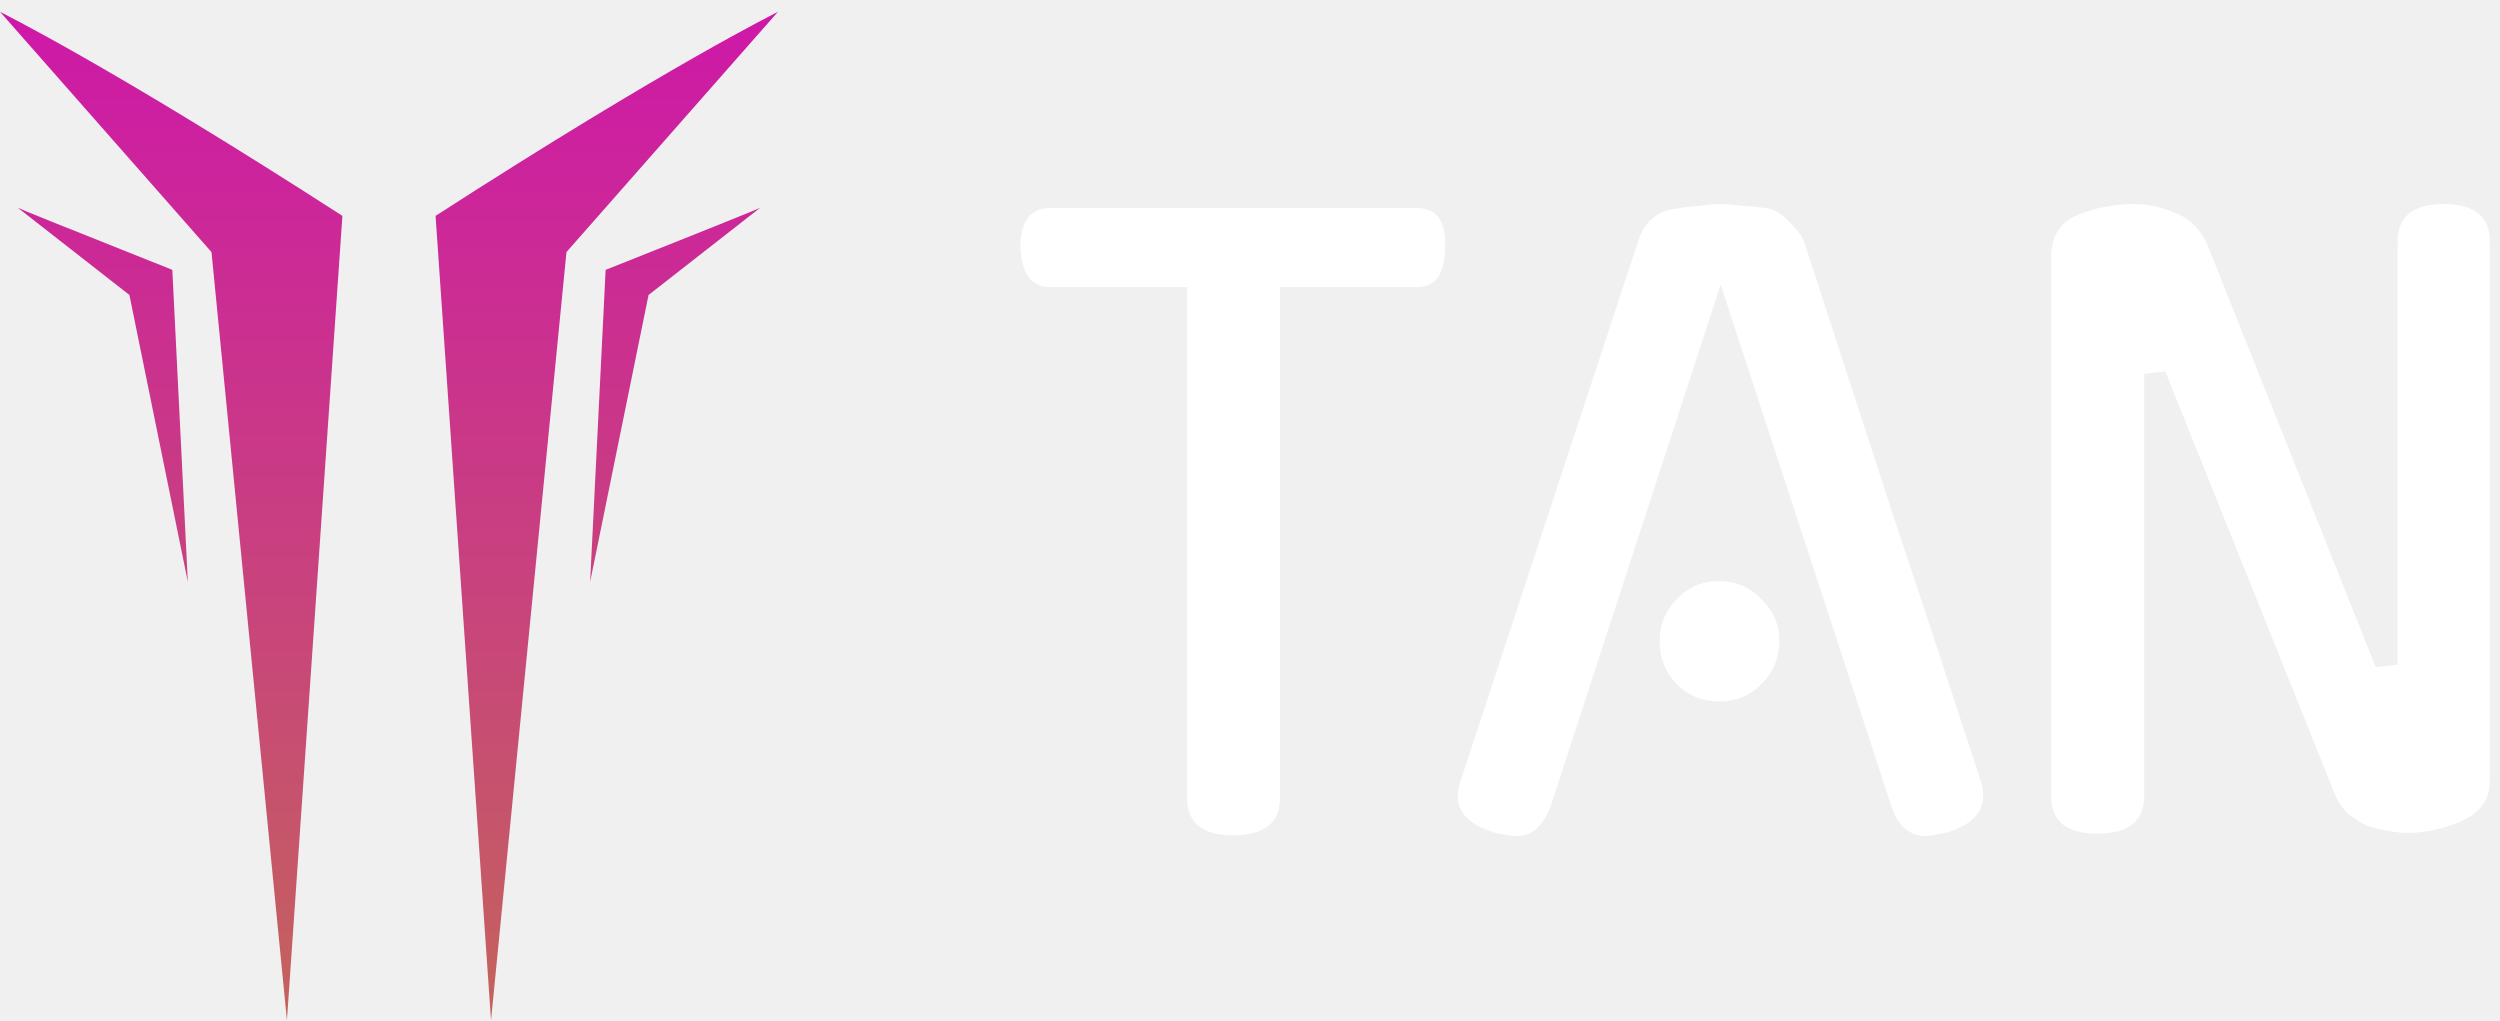
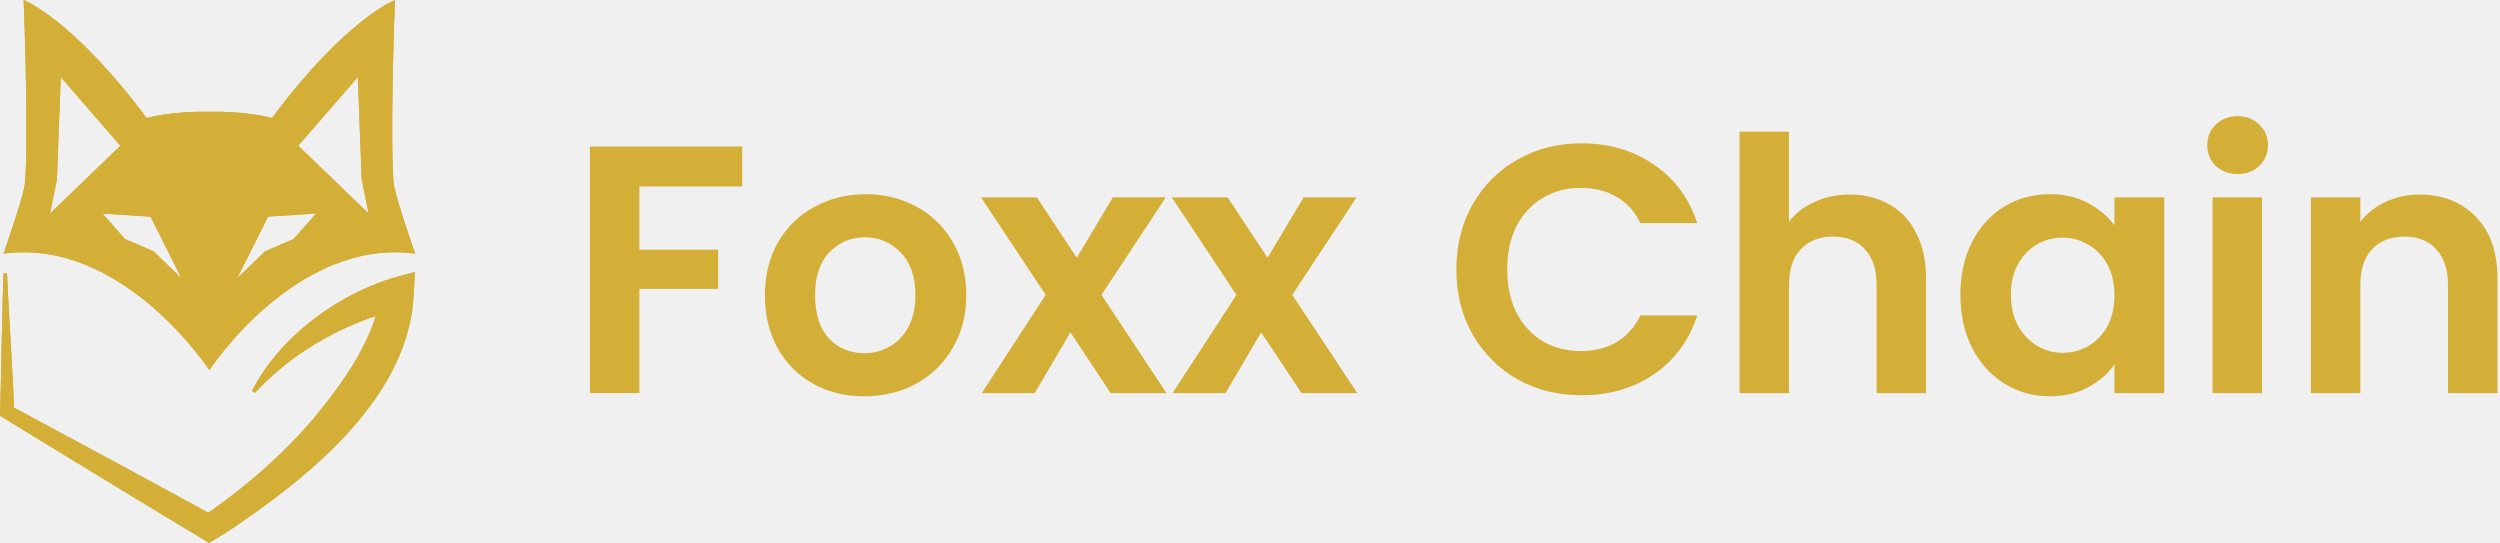
- <svg xmlns="http://www.w3.org/2000/svg" width="98" height="40" viewBox="0 0 98 40" fill="none">
-   <path d="M30.495 0.462C30.428 0.51 26.28 2.525 17.074 8.462L19.248 40L22.205 9.882L30.495 0.462Z" fill="url(#paint0_linear_48_236)" />
-   <path d="M29.8 8.143C29.761 8.172 28.409 8.723 23.741 10.578L23.133 22.81L25.423 11.563L29.8 8.143Z" fill="url(#paint1_linear_48_236)" />
-   <path d="M0.001 0.462C0.068 0.51 4.216 2.525 13.422 8.462L11.248 40L8.291 9.882L0.001 0.462Z" fill="url(#paint2_linear_48_236)" />
-   <path d="M0.696 8.143C0.735 8.172 2.088 8.723 6.755 10.578L7.363 22.81L5.073 11.563L0.696 8.143Z" fill="url(#paint3_linear_48_236)" />
-   <path d="M93.986 9.472C93.986 8.491 94.588 8 95.794 8C97 8 97.603 8.491 97.603 9.472V30.625C97.603 31.341 97.225 31.862 96.469 32.189H96.499C96.172 32.332 95.825 32.444 95.457 32.526C95.089 32.608 94.732 32.649 94.384 32.649C94.118 32.649 93.843 32.618 93.556 32.557C93.27 32.516 92.994 32.444 92.729 32.342C92.483 32.219 92.248 32.066 92.023 31.882C91.819 31.678 91.656 31.433 91.533 31.146L84.88 14.561L84.052 14.653V31.208C84.052 32.189 83.439 32.679 82.213 32.679C81.007 32.679 80.404 32.189 80.404 31.208V10.085C80.404 9.247 80.772 8.685 81.508 8.399C82.182 8.133 82.898 8 83.654 8C84.185 8 84.717 8.112 85.248 8.337C85.8 8.542 86.219 8.94 86.505 9.533L93.127 26.149L93.986 26.057V9.472Z" fill="white" />
-   <path d="M67.449 11.158L60.735 31.76V31.729C60.613 32.035 60.439 32.291 60.214 32.495C60.01 32.679 59.754 32.771 59.448 32.771C59.284 32.771 59.121 32.751 58.957 32.71C58.814 32.69 58.661 32.659 58.497 32.618H58.528C57.363 32.25 56.934 31.596 57.24 30.656L64.23 9.41C64.332 9.083 64.506 8.807 64.751 8.582C65.017 8.358 65.324 8.225 65.671 8.184C66.019 8.123 66.356 8.082 66.683 8.061C67.01 8.02 67.265 8 67.449 8C67.633 8 67.889 8.02 68.216 8.061C68.543 8.082 68.88 8.112 69.227 8.153C69.514 8.194 69.79 8.347 70.055 8.613C70.341 8.879 70.556 9.145 70.699 9.41C71.844 12.926 72.998 16.472 74.163 20.048C75.349 23.605 76.514 27.14 77.658 30.656C77.944 31.596 77.515 32.25 76.371 32.618C76.207 32.659 76.054 32.69 75.911 32.71C75.788 32.751 75.645 32.771 75.482 32.771C75.195 32.771 74.93 32.679 74.684 32.495C74.46 32.291 74.296 32.035 74.194 31.729V31.76L67.449 11.158ZM69.749 25.138C69.749 25.792 69.514 26.354 69.043 26.824C68.594 27.273 68.042 27.498 67.388 27.498C66.734 27.498 66.182 27.273 65.733 26.824C65.283 26.354 65.058 25.792 65.058 25.138C65.058 24.483 65.283 23.932 65.733 23.482C66.182 23.012 66.734 22.777 67.388 22.777C68.042 22.777 68.594 23.012 69.043 23.482C69.514 23.932 69.749 24.483 69.749 25.138Z" fill="white" />
-   <path d="M50.178 31.271C50.178 32.252 49.565 32.743 48.339 32.743C47.133 32.743 46.53 32.252 46.53 31.271V11.252H41.165C40.429 11.252 40.041 10.731 40 9.688C40 8.666 40.388 8.155 41.165 8.155H55.543C56.32 8.155 56.688 8.666 56.647 9.688C56.647 10.731 56.279 11.252 55.543 11.252H50.178V31.271Z" fill="white" />
-   <defs>
-     <linearGradient id="paint0_linear_48_236" x1="23.785" y1="0.462" x2="23.785" y2="40" gradientUnits="userSpaceOnUse">
-       <stop stop-color="#CE18A8" />
-       <stop offset="1" stop-color="#C4635C" />
-     </linearGradient>
-     <linearGradient id="paint1_linear_48_236" x1="26.466" y1="8.143" x2="26.466" y2="22.81" gradientUnits="userSpaceOnUse">
-       <stop stop-color="#CC2699" />
-       <stop offset="1" stop-color="#C8427D" />
-     </linearGradient>
-     <linearGradient id="paint2_linear_48_236" x1="6.711" y1="0.462" x2="6.711" y2="40" gradientUnits="userSpaceOnUse">
-       <stop stop-color="#CE18A8" />
-       <stop offset="1" stop-color="#C4635C" />
-     </linearGradient>
-     <linearGradient id="paint3_linear_48_236" x1="4.03" y1="8.143" x2="4.03" y2="22.81" gradientUnits="userSpaceOnUse">
-       <stop stop-color="#CC2699" />
-       <stop offset="1" stop-color="#C8427D" />
-     </linearGradient>
-   </defs>
+ <svg xmlns="http://www.w3.org/2000/svg" width="175" height="38" viewBox="0 0 175 38" fill="none">
+   <path d="M20.879 10.201L25.048 5.397L25.319 12.573L25.805 14.948L20.879 10.199V10.201V10.201ZM20.555 16.729L18.552 17.592L16.604 19.48L18.769 15.163L22.127 14.946L20.558 16.727L20.555 16.729H20.555ZM10.753 17.594L8.75 16.731L7.181 14.951L10.538 15.167L12.704 19.484L10.755 17.596L10.753 17.594ZM3.984 12.574L4.255 5.397L8.424 10.201L3.498 14.951L3.984 12.576L3.984 12.574V12.574ZM27.593 13.06C27.376 11.927 27.431 5.505 27.648 -1.52588e-05C27.648 -1.52588e-05 24.236 1.296 19.039 8.258C19.039 8.258 17.307 7.774 14.707 7.826H14.596C11.996 7.772 10.264 8.258 10.264 8.258C5.067 1.298 1.655 -1.52588e-05 1.655 -1.52588e-05C1.872 5.505 1.927 11.927 1.71 13.06C1.493 14.194 0.249 17.756 0.249 17.756C8.589 16.623 14.652 25.906 14.652 25.906H14.655C14.655 25.906 20.718 16.623 29.058 17.756C29.058 17.756 27.813 14.194 27.598 13.06H27.593H27.593Z" fill="#D4AF37" />
+   <path d="M0.492 19.143C0.601 21.829 0.905 26.149 0.994 28.835L0.746 28.407C5.247 30.823 10.603 33.712 15.085 36.165L14.158 36.178C14.325 36.068 14.514 35.938 14.694 35.815C17.387 33.92 19.926 31.703 22.036 29.19C24.13 26.642 26.192 23.758 26.7 20.438L28.08 21.634C28.049 21.639 27.984 21.654 27.932 21.665C25.584 22.208 23.349 23.218 21.333 24.537C20.059 25.385 18.891 26.38 17.841 27.5L17.635 27.355C18.373 25.934 19.375 24.656 20.536 23.551C22.472 21.727 24.816 20.328 27.348 19.499C27.598 19.417 28.785 19.121 29.037 19.047C28.989 19.96 28.961 21.243 28.792 22.125C28.529 23.579 27.989 24.994 27.292 26.278C24.827 30.723 20.43 34.158 16.302 36.968C15.77 37.325 15.191 37.669 14.633 38C14.57 37.963 10.911 35.755 10.694 35.625C7.489 33.676 3.194 31.067 -0 29.105C0.091 26.283 0.137 21.963 0.245 19.14H0.497L0.492 19.143L0.492 19.143Z" fill="#D4AF37" />
+   <path d="M20.879 10.201L25.048 5.397L25.319 12.573L25.805 14.948L20.879 10.199V10.201V10.201ZM20.555 16.729L18.552 17.592L16.604 19.48L18.769 15.163L22.127 14.946L20.558 16.727L20.555 16.729H20.555ZM10.753 17.594L8.75 16.731L7.181 14.951L10.538 15.167L12.704 19.484L10.755 17.596L10.753 17.594ZM3.984 12.574L4.255 5.397L8.424 10.201L3.498 14.951L3.984 12.576L3.984 12.574V12.574ZM27.593 13.06C27.376 11.927 27.431 5.505 27.648 -1.52588e-05C27.648 -1.52588e-05 24.236 1.296 19.039 8.258C19.039 8.258 17.307 7.774 14.707 7.826H14.596C11.996 7.772 10.264 8.258 10.264 8.258C5.067 1.298 1.655 -1.52588e-05 1.655 -1.52588e-05C1.872 5.505 1.927 11.927 1.71 13.06C1.493 14.194 0.249 17.756 0.249 17.756C8.589 16.623 14.652 25.906 14.652 25.906H14.655C14.655 25.906 20.718 16.623 29.058 17.756C29.058 17.756 27.813 14.194 27.598 13.06H27.593H27.593Z" fill="#D4AF37" />
+   <path d="M0.492 19.143C0.601 21.829 0.905 26.149 0.994 28.835L0.746 28.407C5.247 30.823 10.603 33.712 15.085 36.165L14.158 36.178C14.325 36.068 14.514 35.938 14.694 35.815C17.387 33.92 19.926 31.703 22.036 29.19C24.13 26.642 26.192 23.758 26.7 20.438L28.08 21.634C28.049 21.639 27.984 21.654 27.932 21.665C25.584 22.208 23.349 23.218 21.333 24.537C20.059 25.385 18.891 26.38 17.841 27.5L17.635 27.355C18.373 25.934 19.375 24.656 20.536 23.551C22.472 21.727 24.816 20.328 27.348 19.499C27.598 19.417 28.785 19.121 29.037 19.047C28.989 19.96 28.961 21.243 28.792 22.125C28.529 23.579 27.989 24.994 27.292 26.278C24.827 30.723 20.43 34.158 16.302 36.968C15.77 37.325 15.191 37.669 14.633 38C14.57 37.963 10.911 35.755 10.694 35.625C7.489 33.676 3.194 31.067 -0 29.105C0.091 26.283 0.137 21.963 0.245 19.14H0.497L0.492 19.143L0.492 19.143Z" fill="#D4AF37" />
+   <path d="M169.354 13.618C170.986 13.618 172.305 14.138 173.311 15.176C174.317 16.199 174.82 17.633 174.82 19.48V27.517H171.357V19.95C171.357 18.861 171.085 18.029 170.541 17.452C169.997 16.858 169.255 16.561 168.315 16.561C167.359 16.561 166.601 16.858 166.04 17.452C165.496 18.029 165.224 18.861 165.224 19.95V27.517H161.762V13.816H165.224V15.523C165.686 14.929 166.271 14.467 166.98 14.138C167.705 13.791 168.497 13.618 169.354 13.618Z" fill="#D4AF37" />
+   <path d="M156.635 12.184C156.025 12.184 155.514 11.994 155.101 11.615C154.706 11.22 154.508 10.733 154.508 10.156C154.508 9.579 154.706 9.101 155.101 8.722C155.514 8.326 156.025 8.128 156.635 8.128C157.245 8.128 157.748 8.326 158.143 8.722C158.555 9.101 158.762 9.579 158.762 10.156C158.762 10.733 158.555 11.22 158.143 11.615C157.748 11.994 157.245 12.184 156.635 12.184ZM158.341 13.816V27.517H154.879V13.816H158.341Z" fill="#D4AF37" />
+   <path d="M137.227 20.617C137.227 19.232 137.499 18.004 138.043 16.932C138.603 15.861 139.353 15.036 140.293 14.459C141.249 13.882 142.313 13.594 143.483 13.594C144.506 13.594 145.396 13.8 146.154 14.212C146.929 14.624 147.548 15.143 148.009 15.77V13.816H151.496V27.517H148.009V25.514C147.564 26.157 146.946 26.693 146.154 27.121C145.38 27.534 144.481 27.74 143.459 27.74C142.305 27.74 141.249 27.443 140.293 26.849C139.353 26.256 138.603 25.423 138.043 24.352C137.499 23.263 137.227 22.019 137.227 20.617ZM148.009 20.667C148.009 19.826 147.844 19.109 147.515 18.515C147.185 17.905 146.74 17.443 146.179 17.13C145.619 16.8 145.017 16.636 144.374 16.636C143.731 16.636 143.137 16.792 142.593 17.105C142.049 17.419 141.604 17.88 141.258 18.49C140.928 19.084 140.763 19.793 140.763 20.617C140.763 21.442 140.928 22.167 141.258 22.794C141.604 23.404 142.049 23.873 142.593 24.203C143.154 24.533 143.747 24.698 144.374 24.698C145.017 24.698 145.619 24.541 146.179 24.228C146.74 23.898 147.185 23.436 147.515 22.843C147.844 22.233 148.009 21.508 148.009 20.667Z" fill="#D4AF37" />
+   <path d="M129.483 13.618C130.521 13.618 131.445 13.849 132.253 14.311C133.06 14.756 133.687 15.424 134.132 16.314C134.594 17.188 134.825 18.243 134.825 19.48V27.517H131.362V19.95C131.362 18.861 131.09 18.029 130.546 17.452C130.002 16.858 129.26 16.561 128.32 16.561C127.364 16.561 126.606 16.858 126.045 17.452C125.501 18.029 125.229 18.861 125.229 19.95V27.517H121.767V9.216H125.229V15.523C125.674 14.929 126.268 14.467 127.01 14.138C127.751 13.791 128.576 13.618 129.483 13.618Z" fill="#D4AF37" />
+   <path d="M101.943 18.861C101.943 17.163 102.323 15.646 103.081 14.311C103.856 12.959 104.903 11.912 106.222 11.17C107.557 10.412 109.049 10.032 110.698 10.032C112.627 10.032 114.317 10.527 115.768 11.516C117.219 12.505 118.233 13.874 118.81 15.621H114.828C114.432 14.797 113.872 14.179 113.146 13.767C112.438 13.354 111.613 13.148 110.673 13.148C109.668 13.148 108.769 13.387 107.978 13.866C107.203 14.327 106.593 14.987 106.148 15.844C105.719 16.701 105.505 17.707 105.505 18.861C105.505 19.999 105.719 21.005 106.148 21.878C106.593 22.736 107.203 23.404 107.978 23.882C108.769 24.343 109.668 24.574 110.673 24.574C111.613 24.574 112.438 24.368 113.146 23.956C113.872 23.527 114.432 22.901 114.828 22.076H118.81C118.233 23.84 117.219 25.217 115.768 26.206C114.334 27.179 112.644 27.666 110.698 27.666C109.049 27.666 107.557 27.294 106.222 26.553C104.903 25.794 103.856 24.747 103.081 23.412C102.323 22.076 101.943 20.559 101.943 18.861Z" fill="#D4AF37" />
+   <path d="M91.103 27.517L88.283 23.263L85.785 27.517H82.076L86.552 20.642L82.026 13.816H85.934L88.728 18.045L91.251 13.816H94.961L90.46 20.642L95.01 27.517H91.103Z" fill="#D4AF37" />
+   <path d="M77.748 27.517L74.929 23.263L72.431 27.517H68.721L73.198 20.642L68.672 13.816H72.579L75.374 18.045L77.897 13.816H81.606L77.105 20.642L81.656 27.517H77.748Z" fill="#D4AF37" />
+   <path d="M60.493 27.74C59.174 27.74 57.987 27.451 56.932 26.874C55.877 26.281 55.044 25.448 54.434 24.376C53.841 23.305 53.544 22.068 53.544 20.667C53.544 19.265 53.849 18.029 54.459 16.957C55.086 15.885 55.935 15.061 57.006 14.484C58.078 13.89 59.273 13.594 60.592 13.594C61.911 13.594 63.107 13.89 64.178 14.484C65.25 15.061 66.091 15.885 66.701 16.957C67.327 18.029 67.641 19.265 67.641 20.667C67.641 22.068 67.319 23.305 66.676 24.376C66.05 25.448 65.192 26.281 64.104 26.874C63.032 27.451 61.829 27.74 60.493 27.74ZM60.493 24.723C61.12 24.723 61.705 24.574 62.249 24.277C62.81 23.964 63.255 23.503 63.585 22.892C63.914 22.282 64.079 21.541 64.079 20.667C64.079 19.364 63.733 18.367 63.041 17.674C62.365 16.965 61.532 16.611 60.543 16.611C59.554 16.611 58.721 16.965 58.045 17.674C57.386 18.367 57.056 19.364 57.056 20.667C57.056 21.969 57.377 22.975 58.02 23.684C58.68 24.376 59.504 24.723 60.493 24.723Z" fill="#D4AF37" />
+   <path d="M51.954 10.255V13.05H44.757V17.476H50.272V20.221H44.757V27.517H41.295V10.255H51.954Z" fill="#D4AF37" />
</svg>
